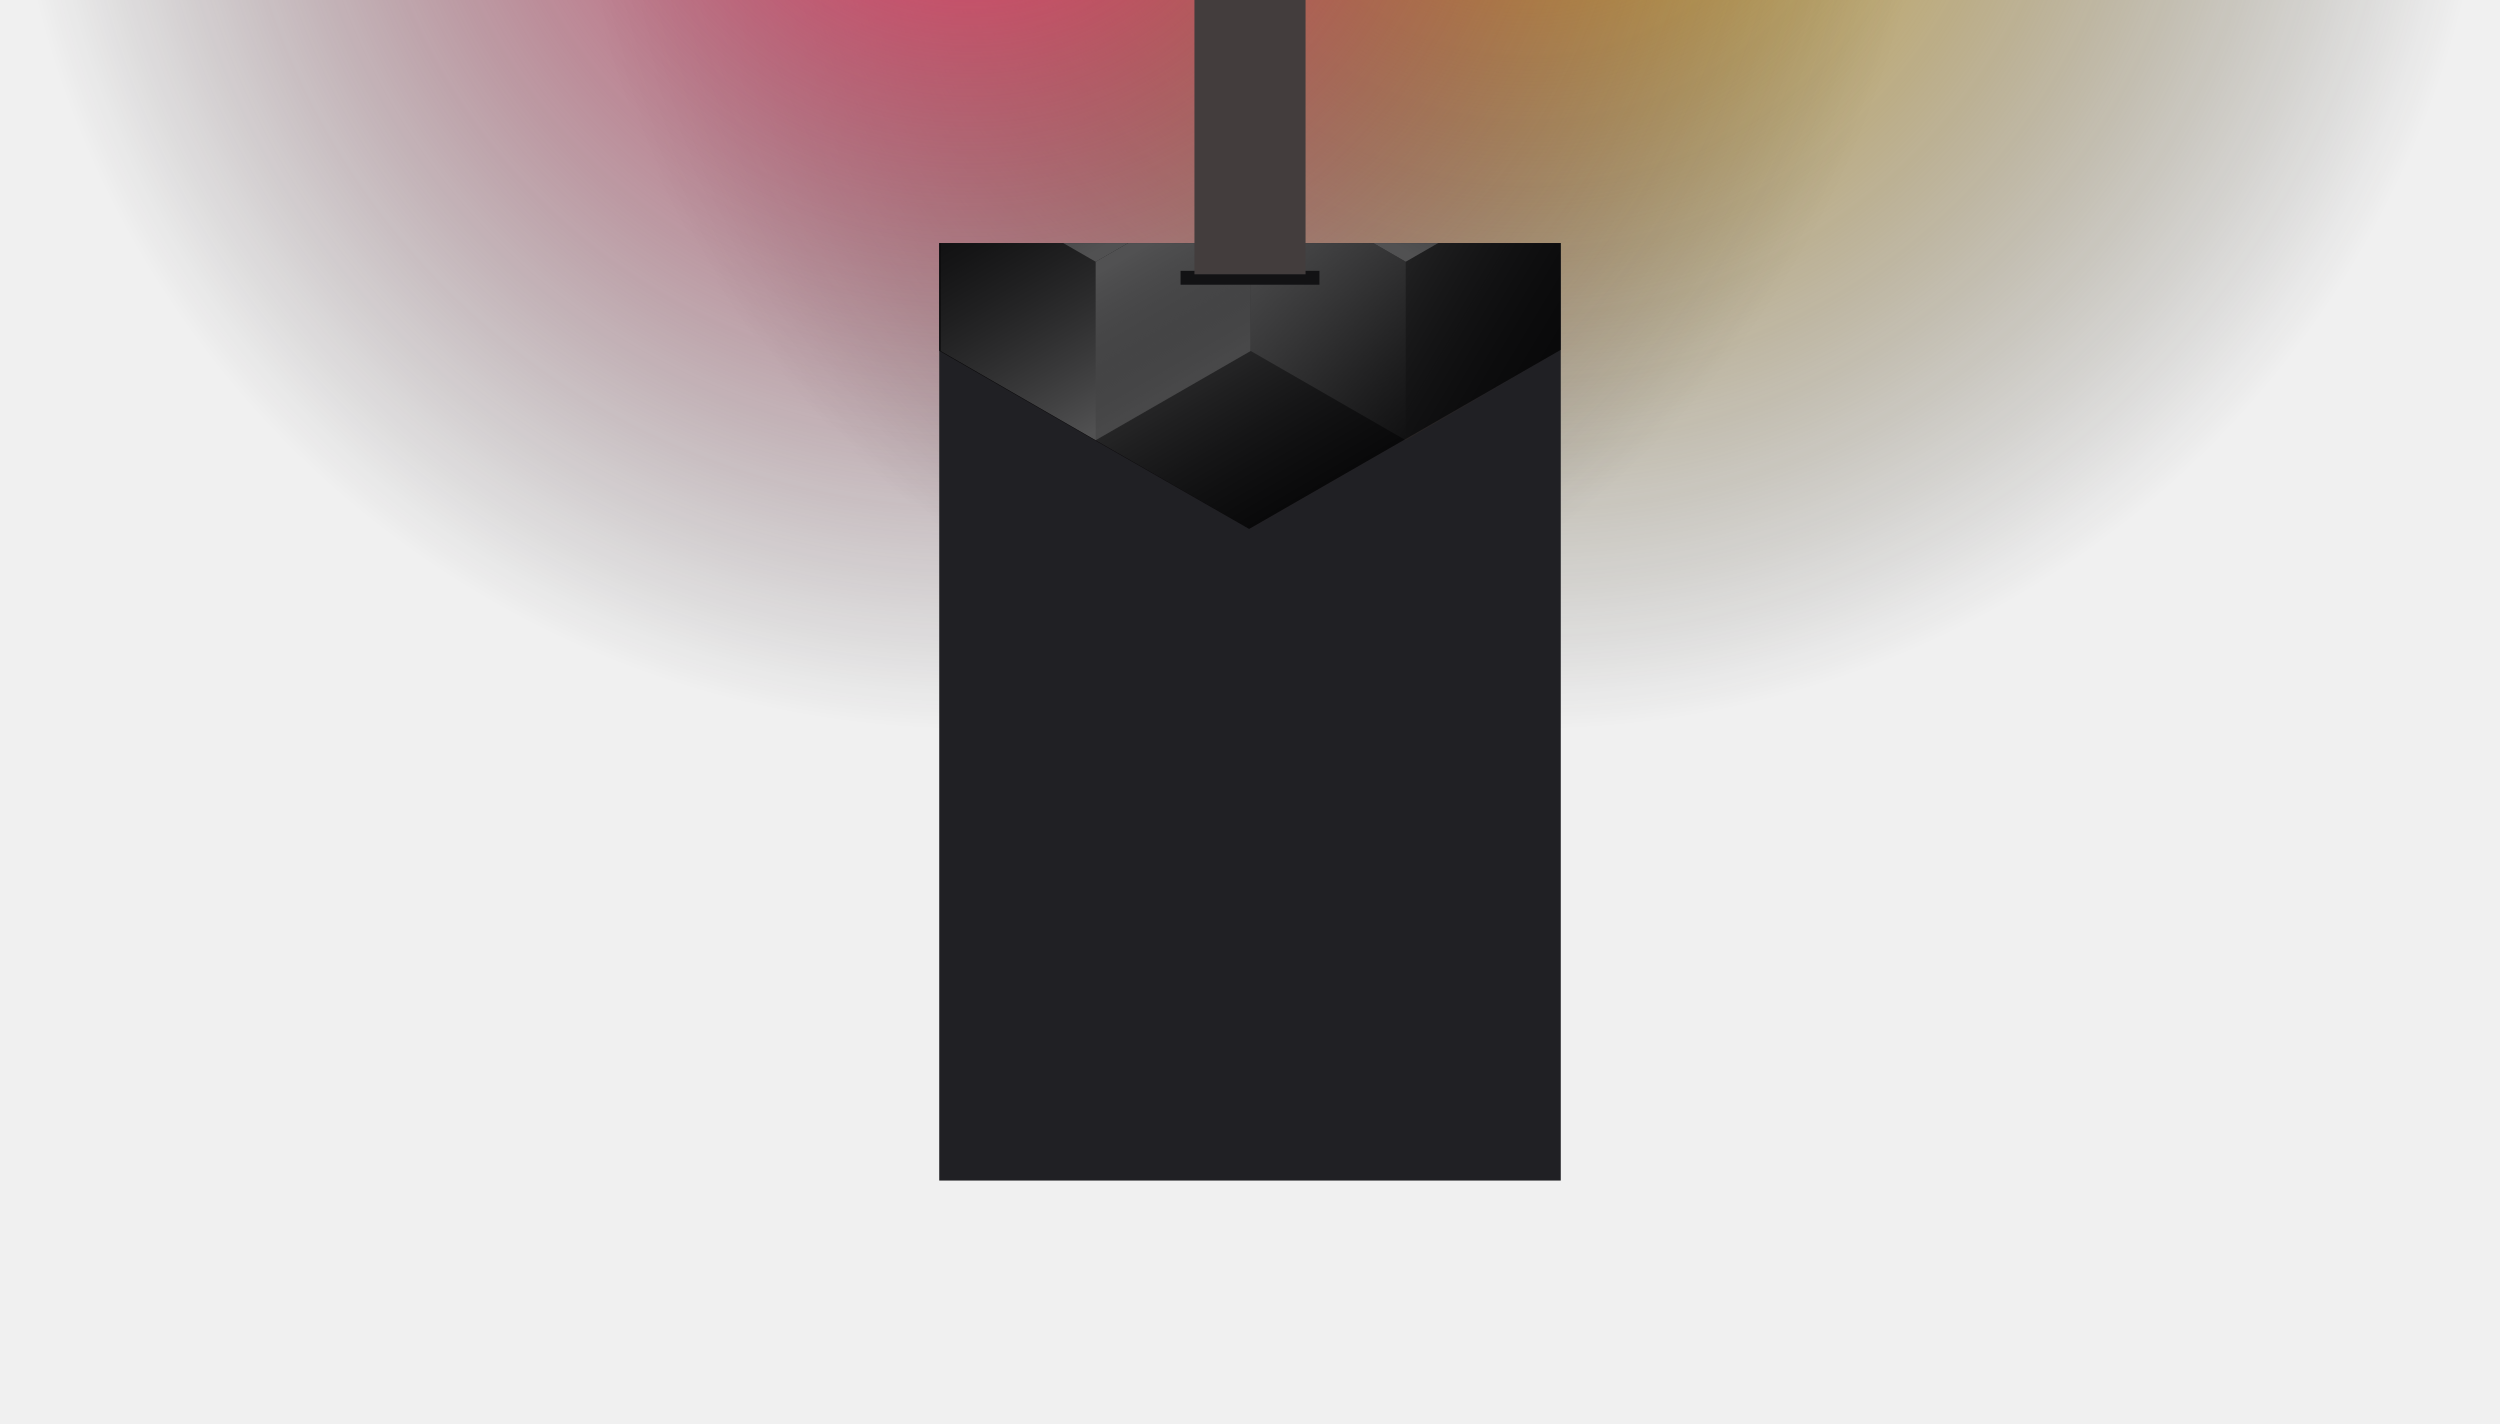
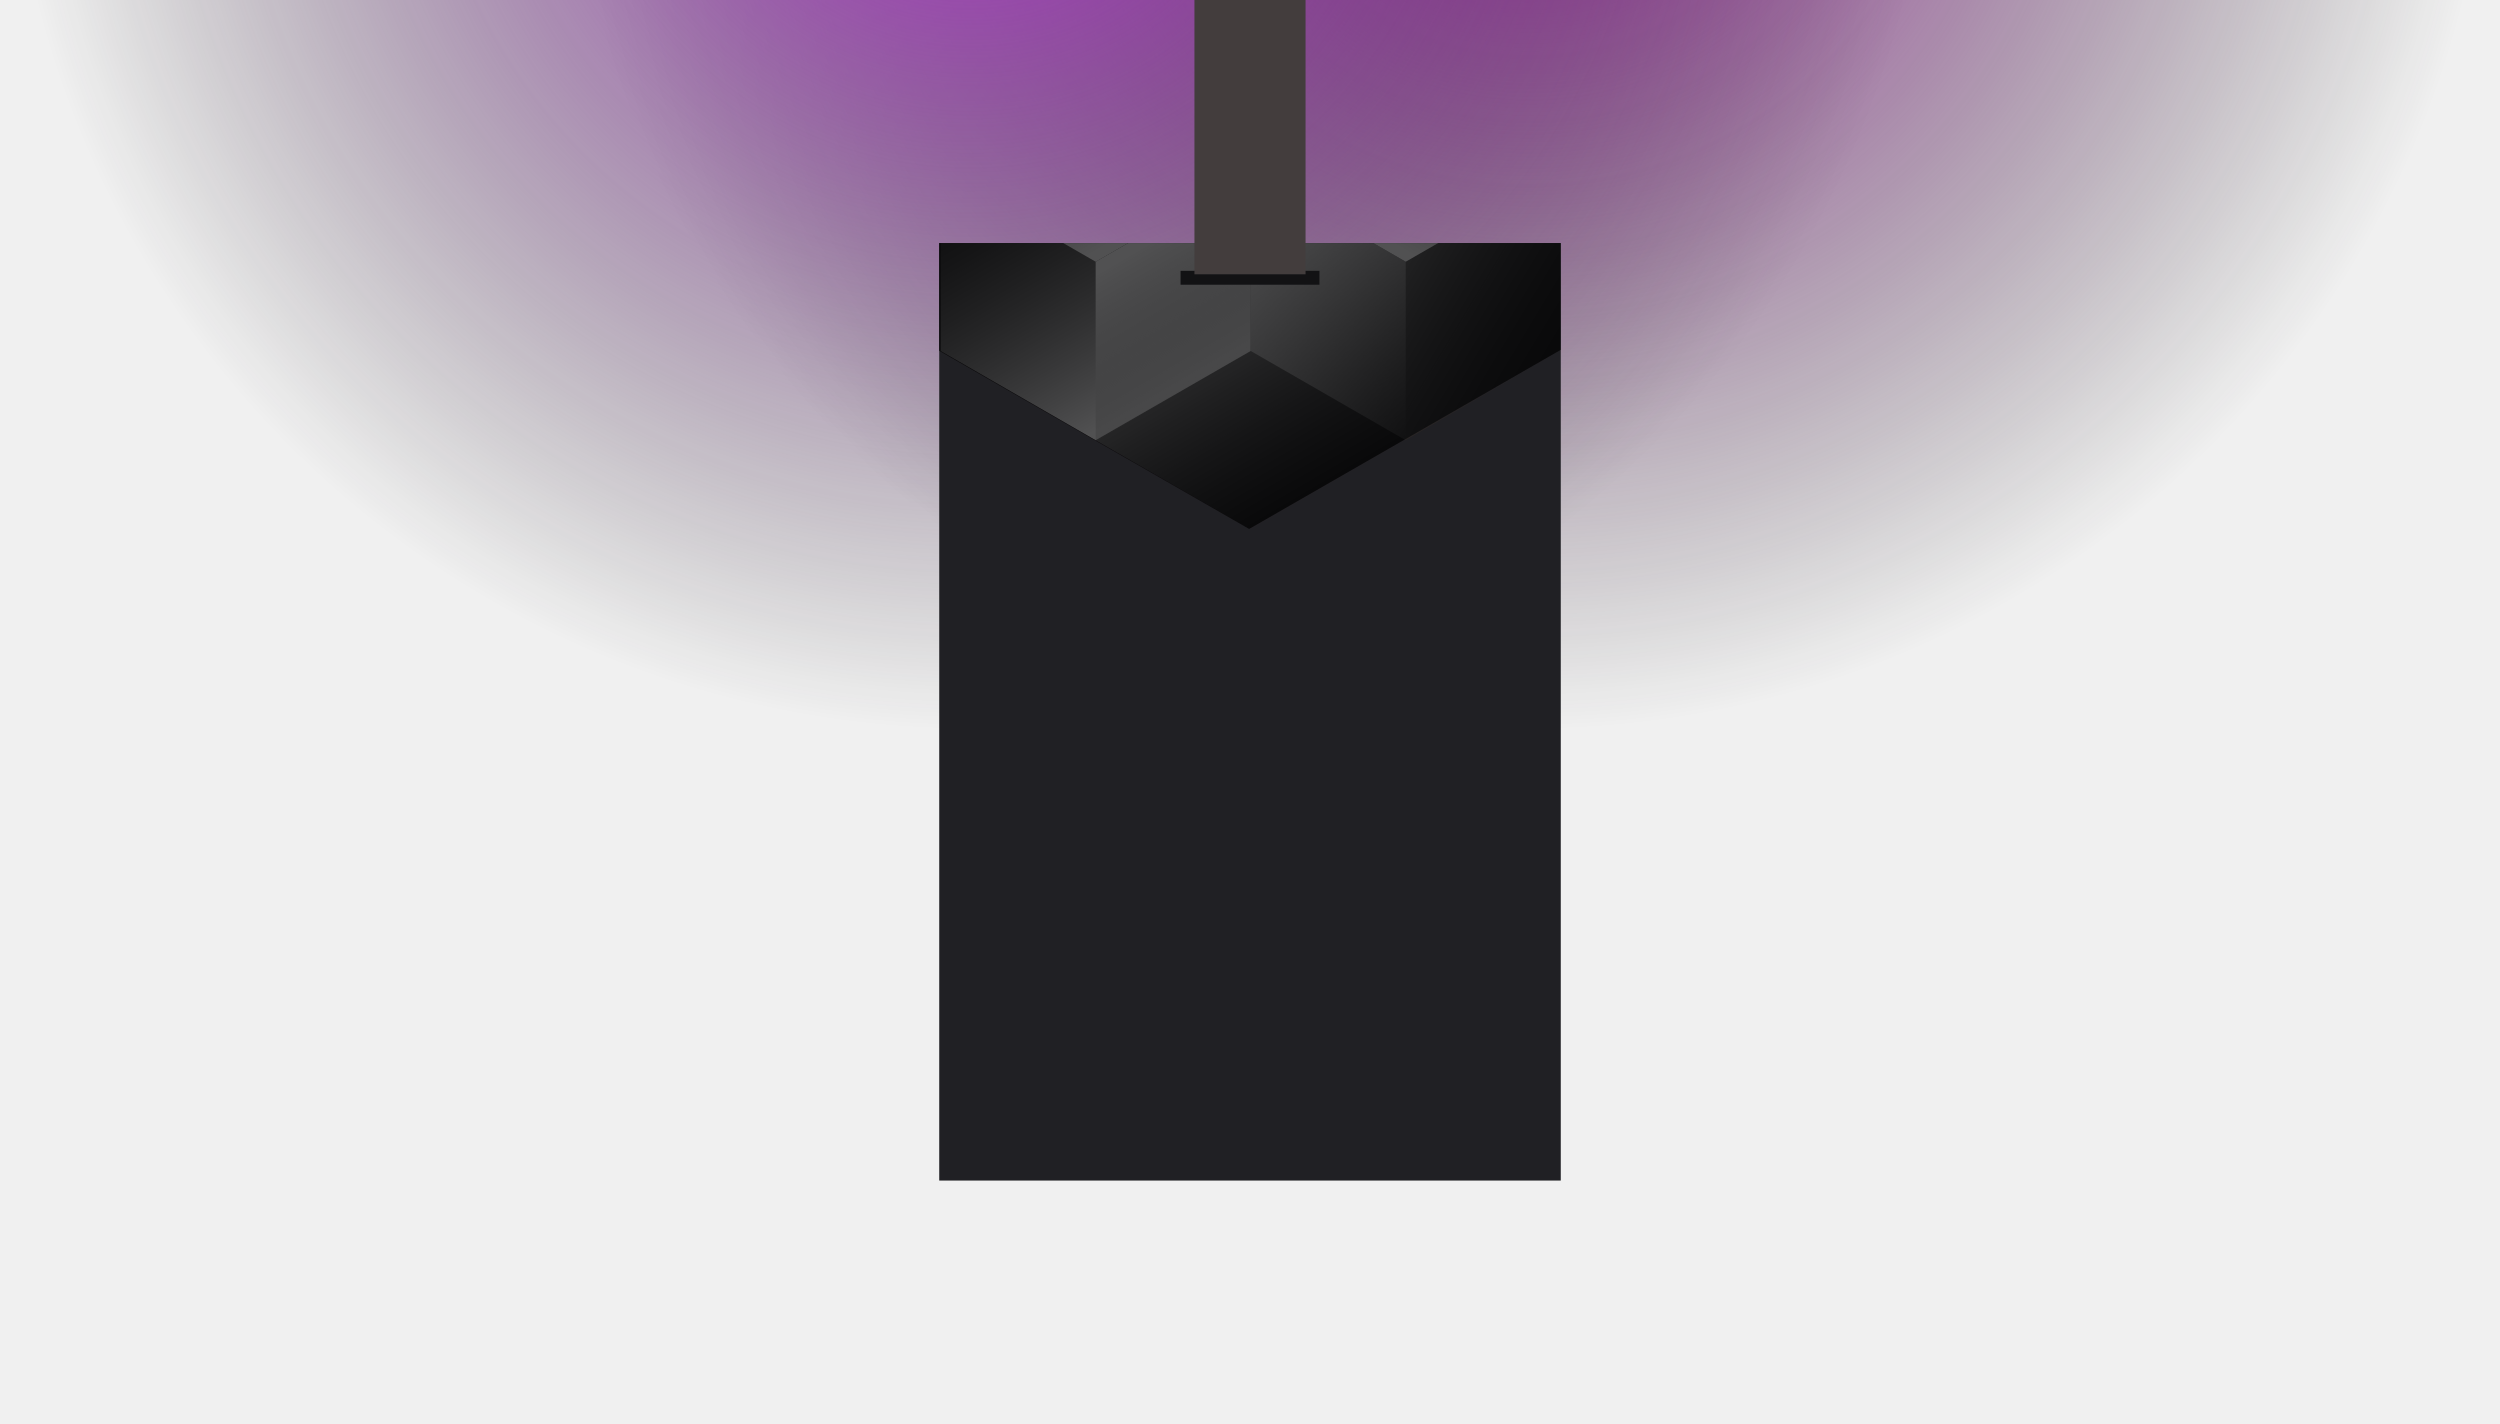
<svg xmlns="http://www.w3.org/2000/svg" width="1440" height="820" viewBox="0 0 1440 820" fill="none">
  <g clip-path="url(#clip0_)">
    <circle cx="881" cy="-137" r="559" transform="rotate(-180 881 -137)" fill="url(#paint0_radial_)" />
    <circle cx="559" cy="-137" r="559" transform="rotate(-180 559 -137)" fill="url(#paint1_radial_)" />
    <rect x="541" y="140" width="358" height="540" fill="#202024" />
    <mask id="mask0_" style="mask-type:alpha" maskUnits="userSpaceOnUse" x="541" y="140" width="358" height="540">
      <rect x="541" y="140" width="358" height="540" fill="#202024" />
    </mask>
    <g mask="url(#mask0_)">
      <path d="M899 201.492V-256.824L719.5 -360L540 -256.824V201.492L719.5 304.674L899 201.492Z" fill="#09090A" />
      <g style="mix-blend-mode:luminosity" opacity="0.4">
        <path d="M541.801 99.35V202.159L631.101 253.569L720.4 202.159V99.35L631.101 47.94L541.801 99.35Z" fill="url(#paint2_linear_)" />
        <path d="M541.801 -3.465V99.344L631.101 150.754L720.4 99.344V-3.465L631.101 -54.875L541.801 -3.465Z" fill="url(#paint3_linear_)" />
        <path d="M720.4 202.159V99.349L809.7 47.94L899 99.349V202.159L809.7 253.568L720.4 202.159Z" fill="url(#paint4_linear_)" />
        <path d="M899 -3.465V99.344L809.7 150.754L720.4 99.344V-3.465L809.7 -54.875L899 -3.465Z" fill="url(#paint5_linear_)" />
        <path d="M809.7 253.59V150.781L720.4 99.371L631.101 150.781V253.59L720.4 305L809.7 253.59Z" fill="url(#paint6_linear_)" />
      </g>
    </g>
    <rect x="680" y="156" width="80" height="8" fill="#121214" />
    <rect x="688" width="64" height="158" fill="url(#paint7_linear_)" />
  </g>
  <defs>
    <radialGradient id="paint0_radial_" cx="0" cy="0" r="1" gradientUnits="userSpaceOnUse" gradientTransform="translate(881 -137) rotate(90) scale(559)">
-       <stop stop-color="#FFC323" />
+       <stop stop-color="#B532B8" />
      <stop offset="1" stop-color="#121214" stop-opacity="0" />
    </radialGradient>
    <radialGradient id="paint1_radial_" cx="0" cy="0" r="1" gradientUnits="userSpaceOnUse" gradientTransform="translate(559 -137) rotate(90) scale(559)">
-       <stop stop-color="#FF3D6E" />
+       <stop stop-color="#B63BD5" />
      <stop offset="1" stop-color="#121214" stop-opacity="0" />
    </radialGradient>
    <linearGradient id="paint2_linear_" x1="631.101" y1="248.84" x2="542.185" y2="97.104" gradientUnits="userSpaceOnUse">
      <stop stop-color="#E9A9C0" />
      <stop offset="1" stop-color="#FF008E" stop-opacity="0" />
    </linearGradient>
    <linearGradient id="paint3_linear_" x1="631.101" y1="146.026" x2="542.185" y2="-5.711" gradientUnits="userSpaceOnUse">
      <stop stop-color="#E9A9C0" />
      <stop offset="1" stop-color="#FF008E" stop-opacity="0" />
    </linearGradient>
    <linearGradient id="paint4_linear_" x1="899" y1="207.937" x2="720.676" y2="100.328" gradientUnits="userSpaceOnUse">
      <stop stop-color="#44282F" stop-opacity="0" />
      <stop offset="1" stop-color="#FFCD1E" />
    </linearGradient>
    <linearGradient id="paint5_linear_" x1="809.7" y1="146.026" x2="898.615" y2="-5.711" gradientUnits="userSpaceOnUse">
      <stop stop-color="#E9A9C0" />
      <stop offset="1" stop-color="#FF008E" stop-opacity="0" />
    </linearGradient>
    <linearGradient id="paint6_linear_" x1="720.4" y1="104.099" x2="809.316" y2="255.836" gradientUnits="userSpaceOnUse">
      <stop stop-color="#E9A9C0" />
      <stop offset="1" stop-color="#FF008E" stop-opacity="0" />
    </linearGradient>
    <linearGradient id="paint7_linear_" x1="649.5" y1="4.93019e-08" x2="782" y2="158" gradientUnits="userSpaceOnUse">
      <stop offset="0.988" stop-color="#433D3D" />
      <stop offset="1" stop-color="#FFCD1E" />
    </linearGradient>
    <clipPath id="clip0_">
      <rect width="1440" height="820" fill="white" />
    </clipPath>
  </defs>
</svg>
